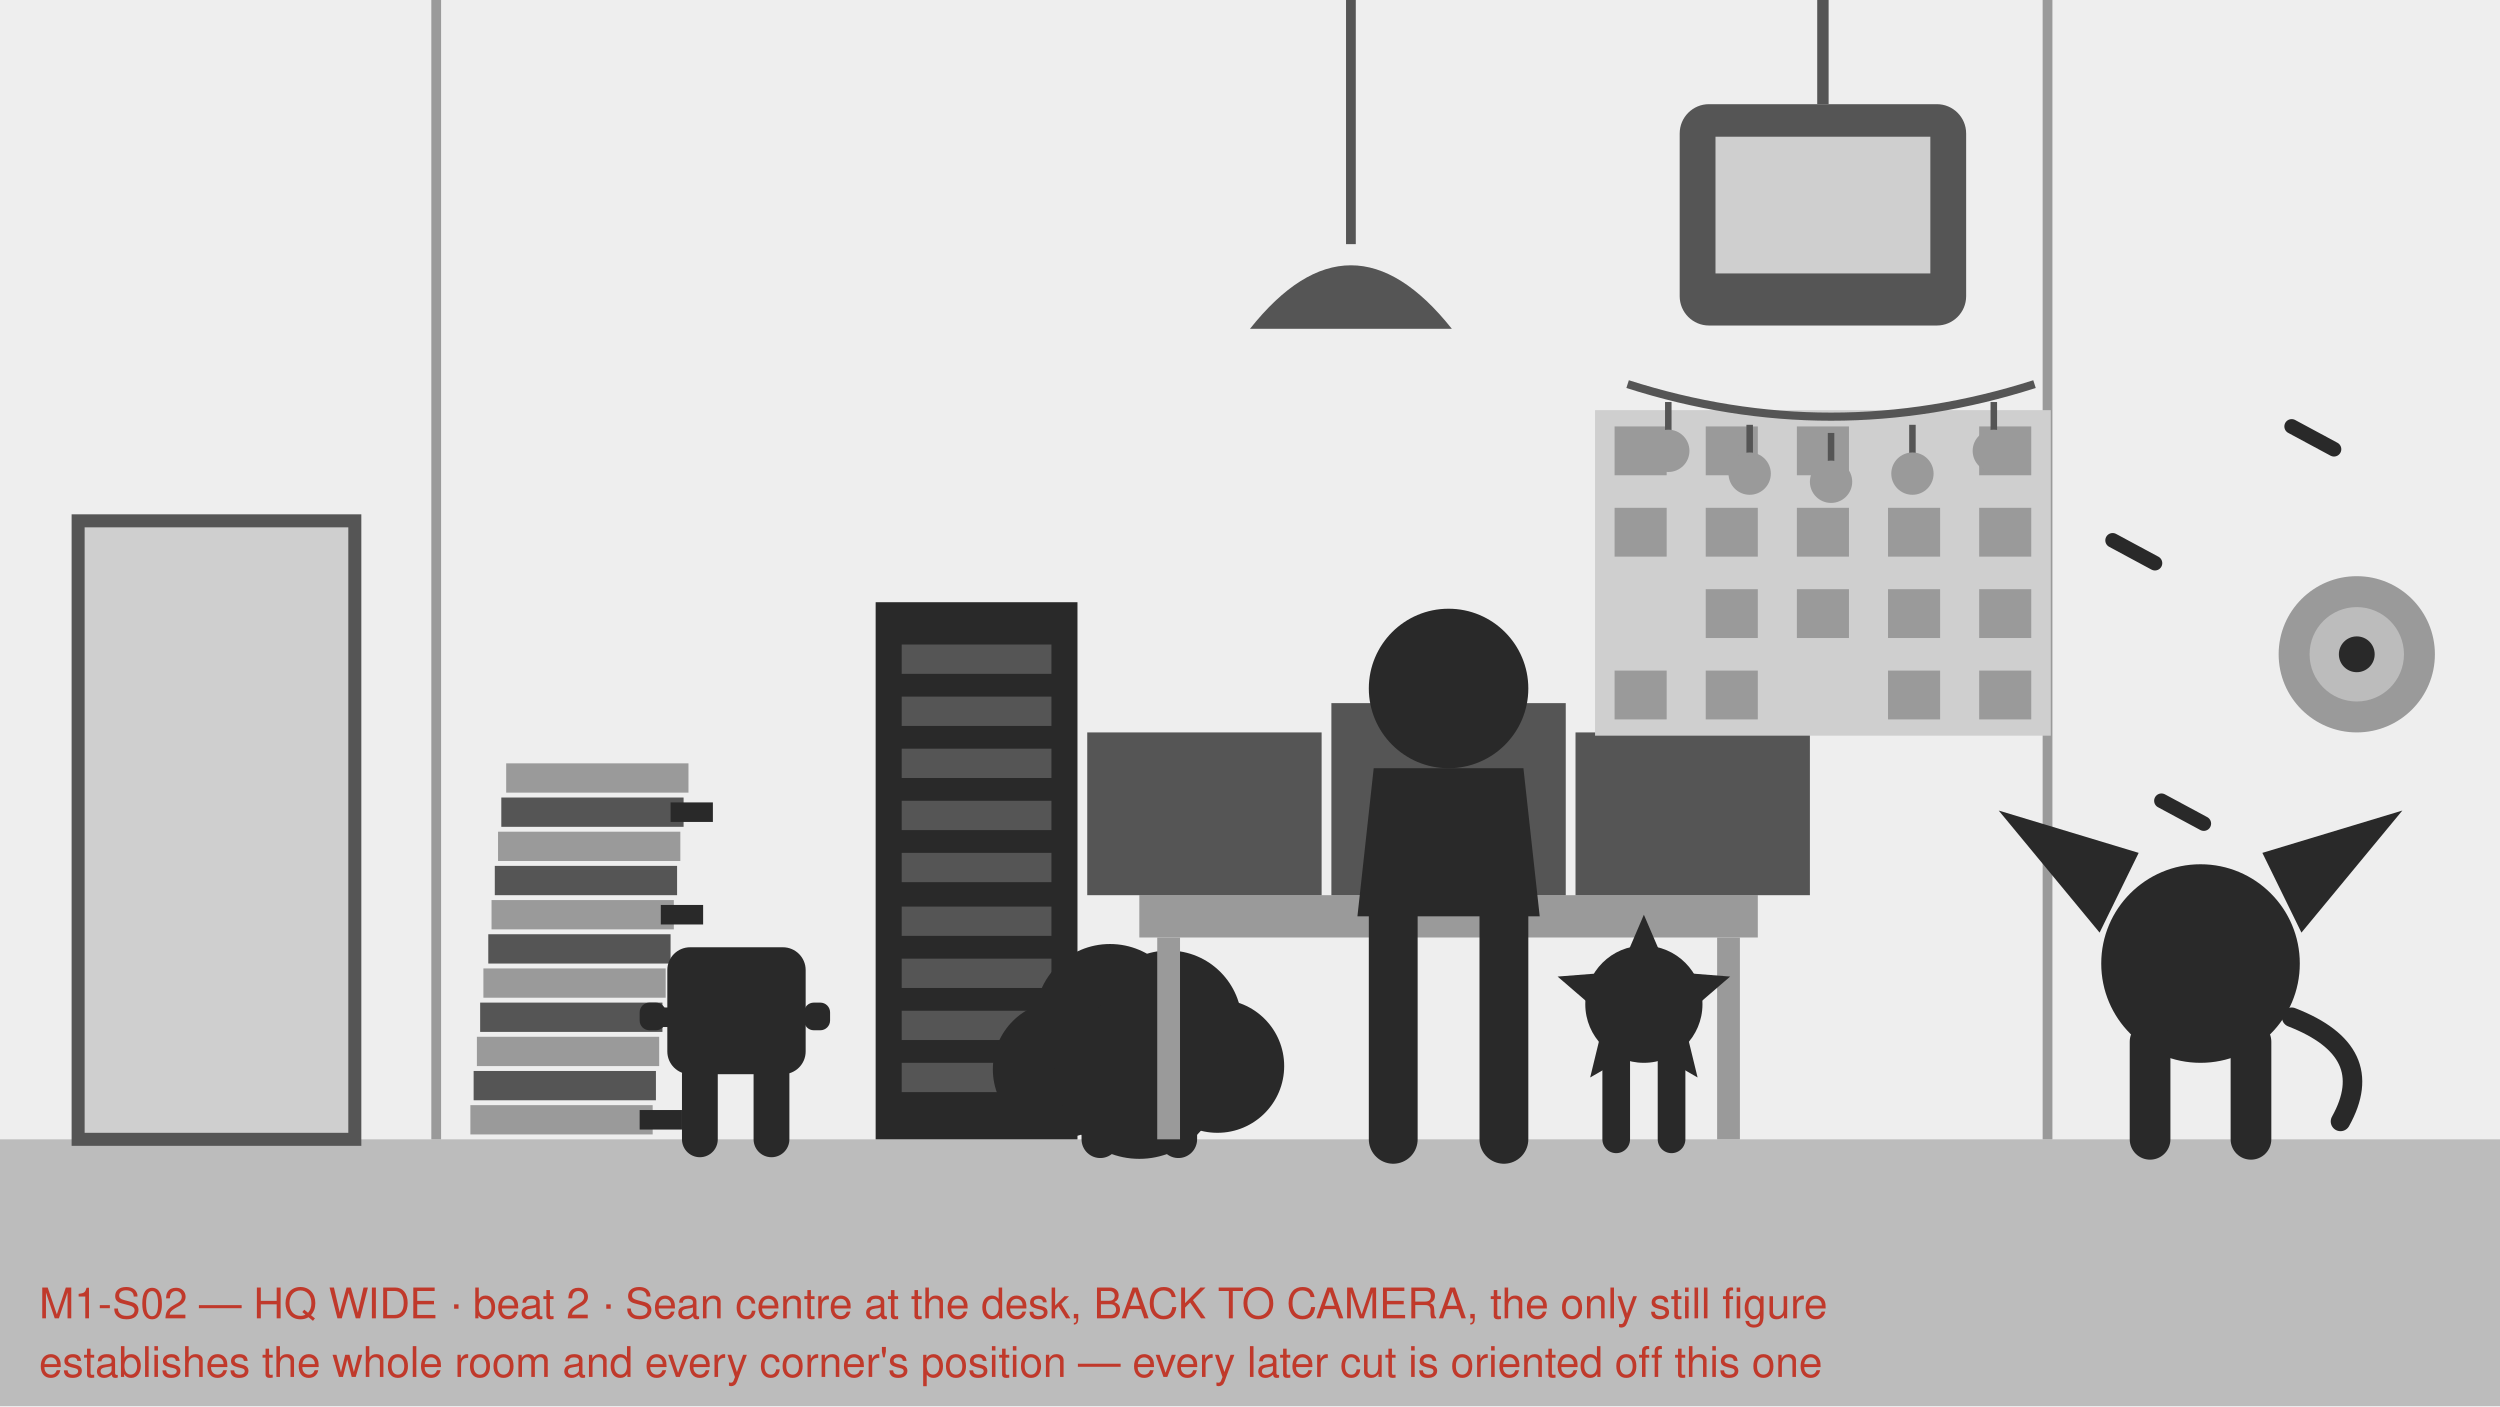
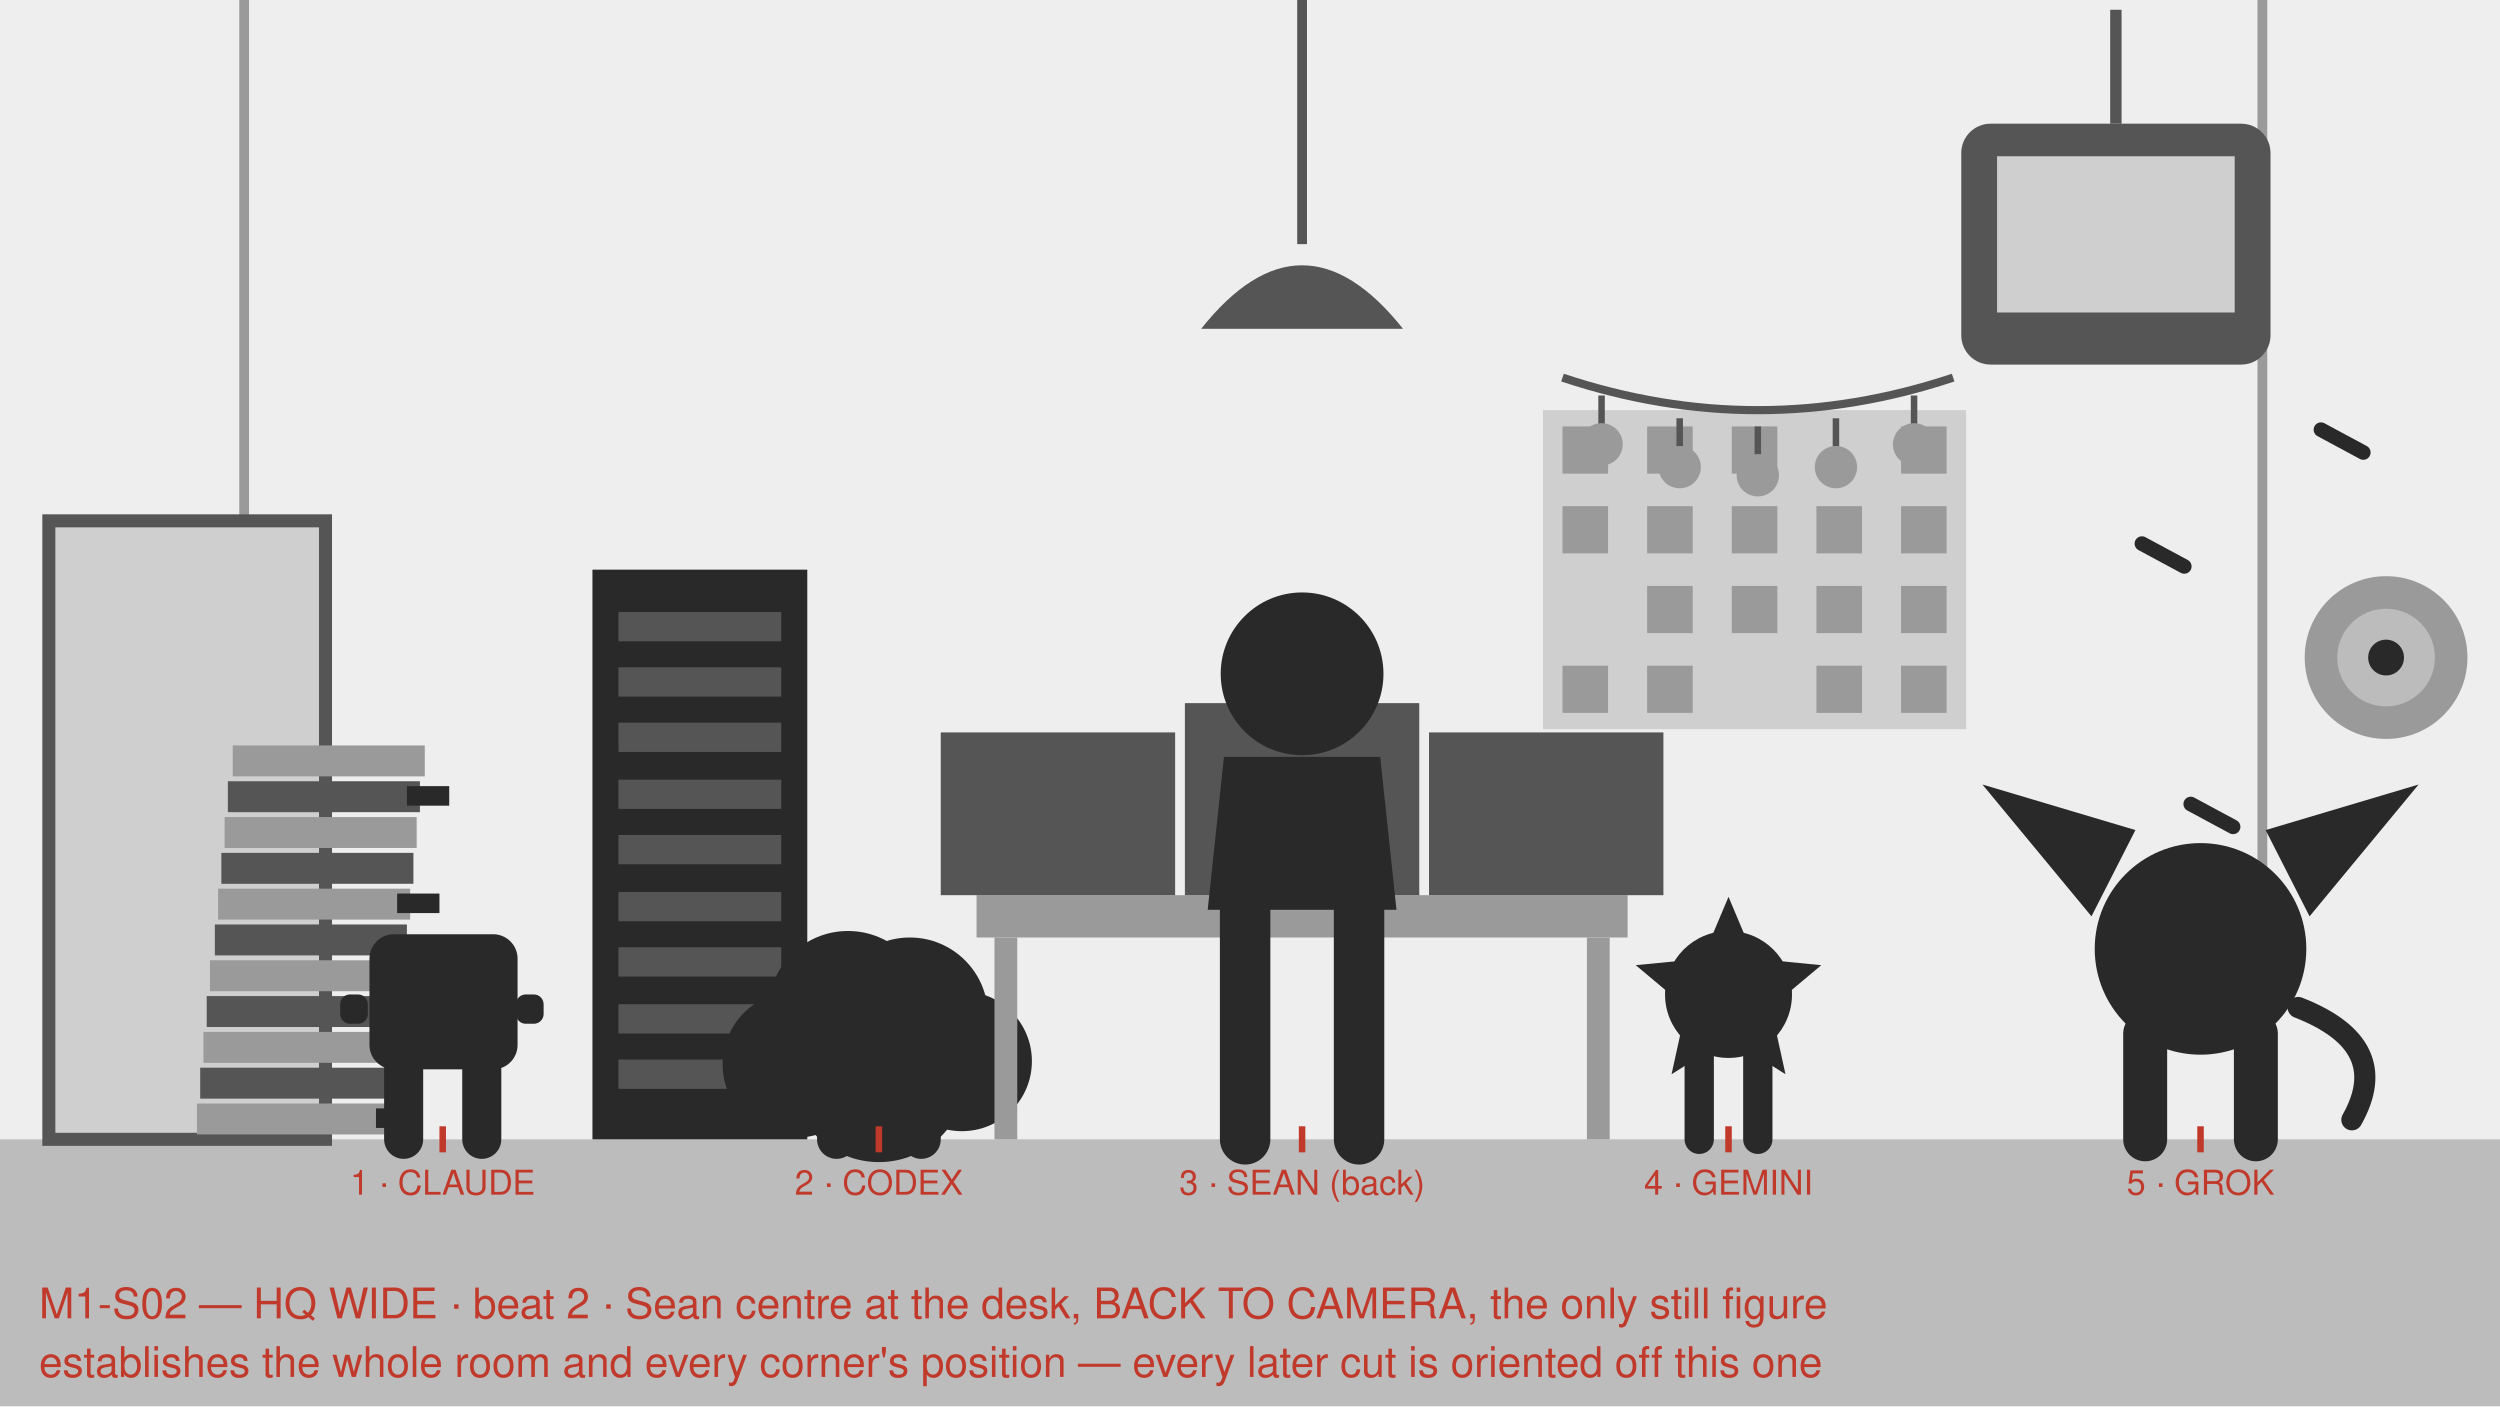
<svg xmlns="http://www.w3.org/2000/svg" width="1536" height="864" viewBox="0 0 1536 864">
  <rect width="1536" height="864" fill="#eeeeee" />
  <path d="M0 700H1536V864H0Z" fill="#bcbcbc" />
-   <path d="M830 0V150" stroke="#555555" stroke-width="6" />
-   <path d="M768 202Q830 124 892 202Z" fill="#555555" />
-   <path d="M268 0V700" stroke="#9a9a9a" stroke-width="6" />
-   <path d="M1258 0V700" stroke="#9a9a9a" stroke-width="6" />
-   <rect x="48" y="320" width="170" height="380" fill="#cfcfcf" />
-   <rect x="48" y="320" width="170" height="380" fill="none" stroke="#555555" stroke-width="8" />
-   <rect x="289" y="679" width="112" height="18" fill="#9a9a9a" />
-   <rect x="393" y="682" width="26" height="12" fill="#292929" />
-   <rect x="291" y="658" width="112" height="18" fill="#555555" />
-   <rect x="293" y="637" width="112" height="18" fill="#9a9a9a" />
-   <rect x="295" y="616" width="112" height="18" fill="#555555" />
-   <rect x="399" y="619" width="26" height="12" fill="#292929" />
-   <rect x="297" y="595" width="112" height="18" fill="#9a9a9a" />
-   <rect x="300" y="574" width="112" height="18" fill="#555555" />
-   <rect x="302" y="553" width="112" height="18" fill="#9a9a9a" />
-   <rect x="406" y="556" width="26" height="12" fill="#292929" />
-   <rect x="304" y="532" width="112" height="18" fill="#555555" />
-   <rect x="306" y="511" width="112" height="18" fill="#9a9a9a" />
-   <rect x="308" y="490" width="112" height="18" fill="#555555" />
-   <rect x="412" y="493" width="26" height="12" fill="#292929" />
-   <rect x="311" y="469" width="112" height="18" fill="#9a9a9a" />
-   <rect x="410" y="582" width="85" height="78" rx="14" fill="#292929" />
-   <rect x="393" y="616" width="16" height="17" rx="6" fill="#292929" />
-   <rect x="494" y="616" width="16" height="17" rx="6" fill="#292929" />
-   <path d="M430 660V700M474 660V700" stroke="#292929" stroke-width="22" stroke-linecap="round" />
-   <rect x="538" y="370" width="124" height="330" fill="#292929" />
-   <rect x="554" y="396" width="92" height="18" fill="#555555" />
-   <rect x="554" y="428" width="92" height="18" fill="#555555" />
-   <rect x="554" y="460" width="92" height="18" fill="#555555" />
-   <rect x="554" y="492" width="92" height="18" fill="#555555" />
-   <rect x="554" y="524" width="92" height="18" fill="#555555" />
-   <rect x="554" y="557" width="92" height="18" fill="#555555" />
-   <rect x="554" y="589" width="92" height="18" fill="#555555" />
-   <rect x="554" y="621" width="92" height="18" fill="#555555" />
-   <rect x="554" y="653" width="92" height="18" fill="#555555" />
-   <circle cx="652" cy="657" r="42" fill="#292929" />
-   <circle cx="682" cy="626" r="46" fill="#292929" />
-   <circle cx="718" cy="629" r="45" fill="#292929" />
-   <circle cx="748" cy="655" r="41" fill="#292929" />
-   <circle cx="700" cy="662" r="50" fill="#292929" />
-   <path d="M676 679V700M724 679V700" stroke="#292929" stroke-width="23" stroke-linecap="round" />
-   <rect x="700" y="550" width="380" height="26" fill="#9a9a9a" />
-   <path d="M718 576v124M1062 576v124" stroke="#9a9a9a" stroke-width="14" />
-   <rect x="668" y="450" width="144" height="100" fill="#555555" />
-   <rect x="818" y="432" width="144" height="118" fill="#555555" />
-   <rect x="968" y="450" width="144" height="100" fill="#555555" />
-   <circle cx="890" cy="423" r="49" fill="#292929" />
-   <path d="M844 472 H936 L946 563 H834 Z" fill="#292929" />
-   <path d="M856 563V700M924 563V700" stroke="#292929" stroke-width="30" stroke-linecap="round" />
-   <path d="M1120 -6v70" stroke="#555555" stroke-width="7" />
-   <rect x="1032" y="64" width="176" height="136" rx="18" fill="#555555" />
-   <rect x="1054" y="84" width="132" height="84" fill="#cfcfcf" />
-   <rect x="980" y="252" width="280" height="200" fill="#cfcfcf" />
-   <rect x="992" y="262" width="32" height="30" fill="#9a9a9a" />
-   <rect x="1048" y="262" width="32" height="30" fill="#9a9a9a" />
-   <rect x="1104" y="262" width="32" height="30" fill="#9a9a9a" />
-   <rect x="1216" y="262" width="32" height="30" fill="#9a9a9a" />
-   <rect x="992" y="312" width="32" height="30" fill="#9a9a9a" />
-   <rect x="1048" y="312" width="32" height="30" fill="#9a9a9a" />
-   <rect x="1104" y="312" width="32" height="30" fill="#9a9a9a" />
-   <rect x="1160" y="312" width="32" height="30" fill="#9a9a9a" />
-   <rect x="1216" y="312" width="32" height="30" fill="#9a9a9a" />
-   <rect x="1048" y="362" width="32" height="30" fill="#9a9a9a" />
-   <rect x="1104" y="362" width="32" height="30" fill="#9a9a9a" />
-   <rect x="1160" y="362" width="32" height="30" fill="#9a9a9a" />
-   <rect x="1216" y="362" width="32" height="30" fill="#9a9a9a" />
-   <rect x="992" y="412" width="32" height="30" fill="#9a9a9a" />
-   <rect x="1048" y="412" width="32" height="30" fill="#9a9a9a" />
-   <rect x="1160" y="412" width="32" height="30" fill="#9a9a9a" />
-   <rect x="1216" y="412" width="32" height="30" fill="#9a9a9a" />
-   <path d="M1000 236Q1125 276 1250 236" fill="none" stroke="#555555" stroke-width="5" />
-   <path d="M1025 247v22" stroke="#555555" stroke-width="4" />
-   <circle cx="1025" cy="277" r="13" fill="#9a9a9a" />
-   <path d="M1075 261v22" stroke="#555555" stroke-width="4" />
-   <circle cx="1075" cy="291" r="13" fill="#9a9a9a" />
-   <path d="M1125 266v22" stroke="#555555" stroke-width="4" />
-   <circle cx="1125" cy="296" r="13" fill="#9a9a9a" />
-   <path d="M1175 261v22" stroke="#555555" stroke-width="4" />
-   <circle cx="1175" cy="291" r="13" fill="#9a9a9a" />
-   <path d="M1225 247v22" stroke="#555555" stroke-width="4" />
-   <circle cx="1225" cy="277" r="13" fill="#9a9a9a" />
-   <polygon points="1010,562 1025,597 1063,600 1034,625 1043,662 1010,643 977,662 986,625 957,600 995,597" fill="#292929" />
-   <circle cx="1010" cy="617" r="36" fill="#292929" />
-   <path d="M993 648V700M1027 648V700" stroke="#292929" stroke-width="17" stroke-linecap="round" />
-   <circle cx="1448" cy="402" r="48" fill="#9a9a9a" />
-   <circle cx="1448" cy="402" r="29" fill="#bcbcbc" />
-   <circle cx="1448" cy="402" r="11" fill="#292929" />
-   <path d="M1298 332l26 14" stroke="#292929" stroke-width="9" stroke-linecap="round" />
-   <path d="M1328 492l26 14" stroke="#292929" stroke-width="9" stroke-linecap="round" />
-   <path d="M1588 362l26 14" stroke="#292929" stroke-width="9" stroke-linecap="round" />
-   <path d="M1618 482l26 14" stroke="#292929" stroke-width="9" stroke-linecap="round" />
-   <path d="M1408 262l26 14" stroke="#292929" stroke-width="9" stroke-linecap="round" />
-   <path d="M1290 573L1228 498L1314 524Z" fill="#292929" />
-   <path d="M1414 573L1476 498L1390 524Z" fill="#292929" />
-   <circle cx="1352" cy="592" r="61" fill="#292929" />
-   <path d="M1321 640V700M1383 640V700" stroke="#292929" stroke-width="25" stroke-linecap="round" />
-   <path d="M1408 625q54 21 30 64" fill="none" stroke="#292929" stroke-width="12" stroke-linecap="round" />
+   <path d="M800 0V150" stroke="#555555" stroke-width="6" />
+   <path d="M738 202Q800 124 862 202Z" fill="#555555" />
+   <path d="M150 0V700" stroke="#9a9a9a" stroke-width="6" />
+   <path d="M1390 0V700" stroke="#9a9a9a" stroke-width="6" />
+   <rect x="30" y="320" width="170" height="380" fill="#cfcfcf" />
+   <rect x="30" y="320" width="170" height="380" fill="none" stroke="#555555" stroke-width="8" />
+   <rect x="121" y="678" width="118" height="19" fill="#9a9a9a" />
+   <rect x="231" y="681" width="26" height="12" fill="#292929" />
+   <rect x="123" y="656" width="118" height="19" fill="#555555" />
+   <rect x="125" y="634" width="118" height="19" fill="#9a9a9a" />
+   <rect x="127" y="612" width="118" height="19" fill="#555555" />
+   <rect x="237" y="615" width="26" height="12" fill="#292929" />
+   <rect x="129" y="590" width="118" height="19" fill="#9a9a9a" />
+   <rect x="132" y="568" width="118" height="19" fill="#555555" />
+   <rect x="134" y="546" width="118" height="19" fill="#9a9a9a" />
+   <rect x="244" y="549" width="26" height="12" fill="#292929" />
+   <rect x="136" y="524" width="118" height="19" fill="#555555" />
+   <rect x="138" y="502" width="118" height="19" fill="#9a9a9a" />
+   <rect x="140" y="480" width="118" height="19" fill="#555555" />
+   <rect x="250" y="483" width="26" height="12" fill="#292929" />
+   <rect x="143" y="458" width="118" height="19" fill="#9a9a9a" />
+   <rect x="227" y="574" width="91" height="83" rx="15" fill="#292929" />
+   <rect x="209" y="611" width="17" height="18" rx="6" fill="#292929" />
+   <rect x="317" y="611" width="17" height="18" rx="6" fill="#292929" />
+   <path d="M248 657V700M296 657V700" stroke="#292929" stroke-width="24" stroke-linecap="round" />
+   <rect x="364" y="350" width="132" height="350" fill="#292929" />
+   <rect x="380" y="376" width="100" height="18" fill="#555555" />
+   <rect x="380" y="410" width="100" height="18" fill="#555555" />
+   <rect x="380" y="444" width="100" height="18" fill="#555555" />
+   <rect x="380" y="479" width="100" height="18" fill="#555555" />
+   <rect x="380" y="513" width="100" height="18" fill="#555555" />
+   <rect x="380" y="548" width="100" height="18" fill="#555555" />
+   <rect x="380" y="582" width="100" height="18" fill="#555555" />
+   <rect x="380" y="617" width="100" height="18" fill="#555555" />
+   <rect x="380" y="651" width="100" height="18" fill="#555555" />
+   <circle cx="489" cy="654" r="45" fill="#292929" />
+   <circle cx="521" cy="621" r="49" fill="#292929" />
+   <circle cx="559" cy="624" r="48" fill="#292929" />
+   <circle cx="591" cy="652" r="43" fill="#292929" />
+   <circle cx="540" cy="660" r="54" fill="#292929" />
+   <path d="M514 677V700M566 677V700" stroke="#292929" stroke-width="24" stroke-linecap="round" />
+   <rect x="600" y="550" width="400" height="26" fill="#9a9a9a" />
+   <path d="M618 576v124M982 576v124" stroke="#9a9a9a" stroke-width="14" />
+   <rect x="578" y="450" width="144" height="100" fill="#555555" />
+   <rect x="728" y="432" width="144" height="118" fill="#555555" />
+   <rect x="878" y="450" width="144" height="100" fill="#555555" />
+   <circle cx="800" cy="414" r="50" fill="#292929" />
+   <path d="M752 465 H848 L858 559 H742 Z" fill="#292929" />
+   <path d="M765 559V700M835 559V700" stroke="#292929" stroke-width="31" stroke-linecap="round" />
+   <rect x="948" y="252" width="260" height="196" fill="#cfcfcf" />
+   <rect x="960" y="262" width="28" height="29" fill="#9a9a9a" />
+   <rect x="1012" y="262" width="28" height="29" fill="#9a9a9a" />
+   <rect x="1064" y="262" width="28" height="29" fill="#9a9a9a" />
+   <rect x="1168" y="262" width="28" height="29" fill="#9a9a9a" />
+   <rect x="960" y="311" width="28" height="29" fill="#9a9a9a" />
+   <rect x="1012" y="311" width="28" height="29" fill="#9a9a9a" />
+   <rect x="1064" y="311" width="28" height="29" fill="#9a9a9a" />
+   <rect x="1116" y="311" width="28" height="29" fill="#9a9a9a" />
+   <rect x="1168" y="311" width="28" height="29" fill="#9a9a9a" />
+   <rect x="1012" y="360" width="28" height="29" fill="#9a9a9a" />
+   <rect x="1064" y="360" width="28" height="29" fill="#9a9a9a" />
+   <rect x="1116" y="360" width="28" height="29" fill="#9a9a9a" />
+   <rect x="1168" y="360" width="28" height="29" fill="#9a9a9a" />
+   <rect x="960" y="409" width="28" height="29" fill="#9a9a9a" />
+   <rect x="1012" y="409" width="28" height="29" fill="#9a9a9a" />
+   <rect x="1116" y="409" width="28" height="29" fill="#9a9a9a" />
+   <rect x="1168" y="409" width="28" height="29" fill="#9a9a9a" />
+   <path d="M960 232Q1080 272 1200 232" fill="none" stroke="#555555" stroke-width="5" />
+   <path d="M984 243v22" stroke="#555555" stroke-width="4" />
+   <circle cx="984" cy="273" r="13" fill="#9a9a9a" />
+   <path d="M1032 257v22" stroke="#555555" stroke-width="4" />
+   <circle cx="1032" cy="287" r="13" fill="#9a9a9a" />
+   <path d="M1080 262v22" stroke="#555555" stroke-width="4" />
+   <circle cx="1080" cy="292" r="13" fill="#9a9a9a" />
+   <path d="M1128 257v22" stroke="#555555" stroke-width="4" />
+   <circle cx="1128" cy="287" r="13" fill="#9a9a9a" />
+   <path d="M1176 243v22" stroke="#555555" stroke-width="4" />
+   <circle cx="1176" cy="273" r="13" fill="#9a9a9a" />
+   <polygon points="1062,551 1078,589 1119,593 1088,619 1097,660 1062,638 1027,660 1036,619 1005,593 1046,589" fill="#292929" />
+   <circle cx="1062" cy="611" r="39" fill="#292929" />
+   <path d="M1044 644V700M1080 644V700" stroke="#292929" stroke-width="18" stroke-linecap="round" />
+   <path d="M1300 6v70" stroke="#555555" stroke-width="7" />
+   <rect x="1205" y="76" width="190" height="148" rx="18" fill="#555555" />
+   <rect x="1227" y="96" width="146" height="96" fill="#cfcfcf" />
+   <circle cx="1466" cy="404" r="50" fill="#9a9a9a" />
+   <circle cx="1466" cy="404" r="30" fill="#bcbcbc" />
+   <circle cx="1466" cy="404" r="11" fill="#292929" />
+   <path d="M1316 334l26 14" stroke="#292929" stroke-width="9" stroke-linecap="round" />
+   <path d="M1346 494l26 14" stroke="#292929" stroke-width="9" stroke-linecap="round" />
+   <path d="M1606 364l26 14" stroke="#292929" stroke-width="9" stroke-linecap="round" />
+   <path d="M1636 484l26 14" stroke="#292929" stroke-width="9" stroke-linecap="round" />
+   <path d="M1426 264l26 14" stroke="#292929" stroke-width="9" stroke-linecap="round" />
+   <path d="M1285 563L1218 482L1312 510Z" fill="#292929" />
+   <path d="M1419 563L1486 482L1392 510Z" fill="#292929" />
+   <circle cx="1352" cy="583" r="65" fill="#292929" />
+   <path d="M1318 635V700M1386 635V700" stroke="#292929" stroke-width="27" stroke-linecap="round" />
+   <path d="M1412 619q59 23 33 69" fill="none" stroke="#292929" stroke-width="13" stroke-linecap="round" />
+   <path d="M272 692v16" stroke="#c0392b" stroke-width="4" />
+   <text x="272" y="734" font-family="Helvetica" font-size="21" text-anchor="middle" fill="#c0392b">1 · CLAUDE</text>
+   <path d="M540 692v16" stroke="#c0392b" stroke-width="4" />
+   <text x="540" y="734" font-family="Helvetica" font-size="21" text-anchor="middle" fill="#c0392b">2 · CODEX</text>
+   <path d="M800 692v16" stroke="#c0392b" stroke-width="4" />
+   <text x="800" y="734" font-family="Helvetica" font-size="21" text-anchor="middle" fill="#c0392b">3 · SEAN (back)</text>
+   <path d="M1062 692v16" stroke="#c0392b" stroke-width="4" />
+   <text x="1062" y="734" font-family="Helvetica" font-size="21" text-anchor="middle" fill="#c0392b">4 · GEMINI</text>
+   <path d="M1352 692v16" stroke="#c0392b" stroke-width="4" />
+   <text x="1352" y="734" font-family="Helvetica" font-size="21" text-anchor="middle" fill="#c0392b">5 · GROK</text>
  <text x="24" y="810" font-family="Helvetica" font-size="26" fill="#c0392b">M1-S02 — HQ WIDE · beat 2 · Sean centre at the desk, BACK TO CAMERA, the only still figure</text>
  <text x="24" y="846" font-family="Helvetica" font-size="26" fill="#c0392b">establishes the whole room and every corner's position — every later cut is oriented off this one</text>
</svg>
